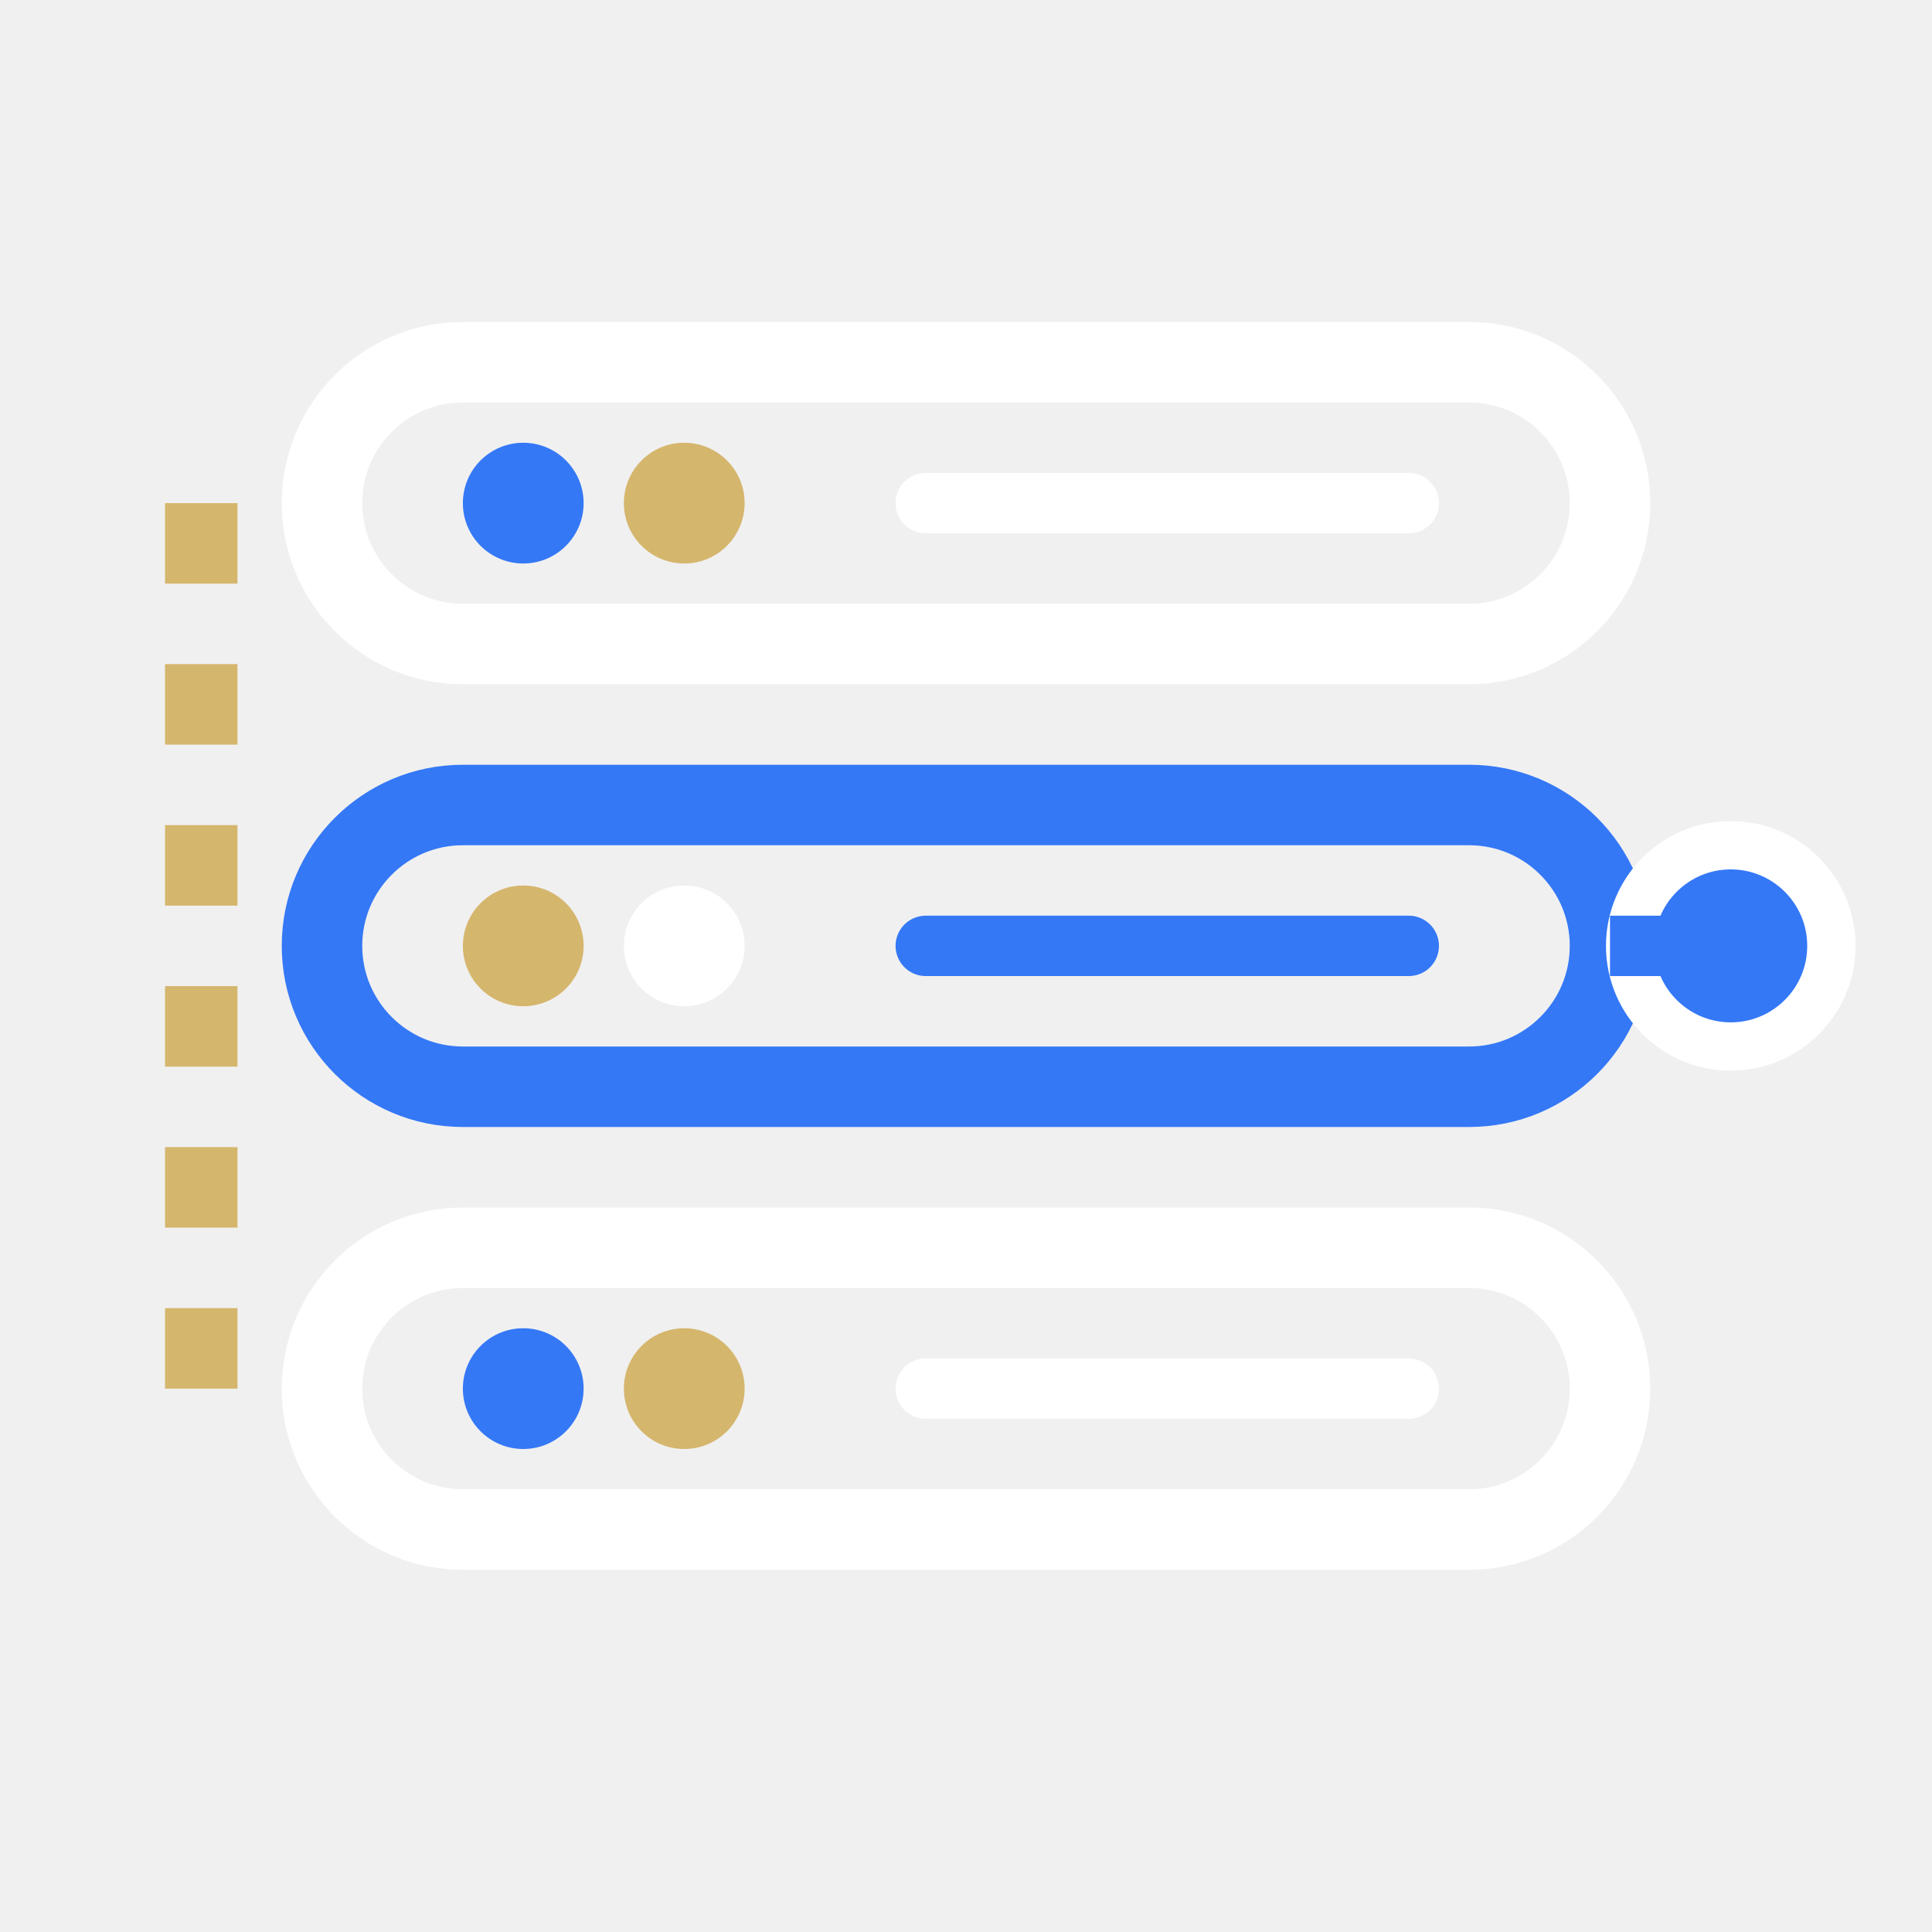
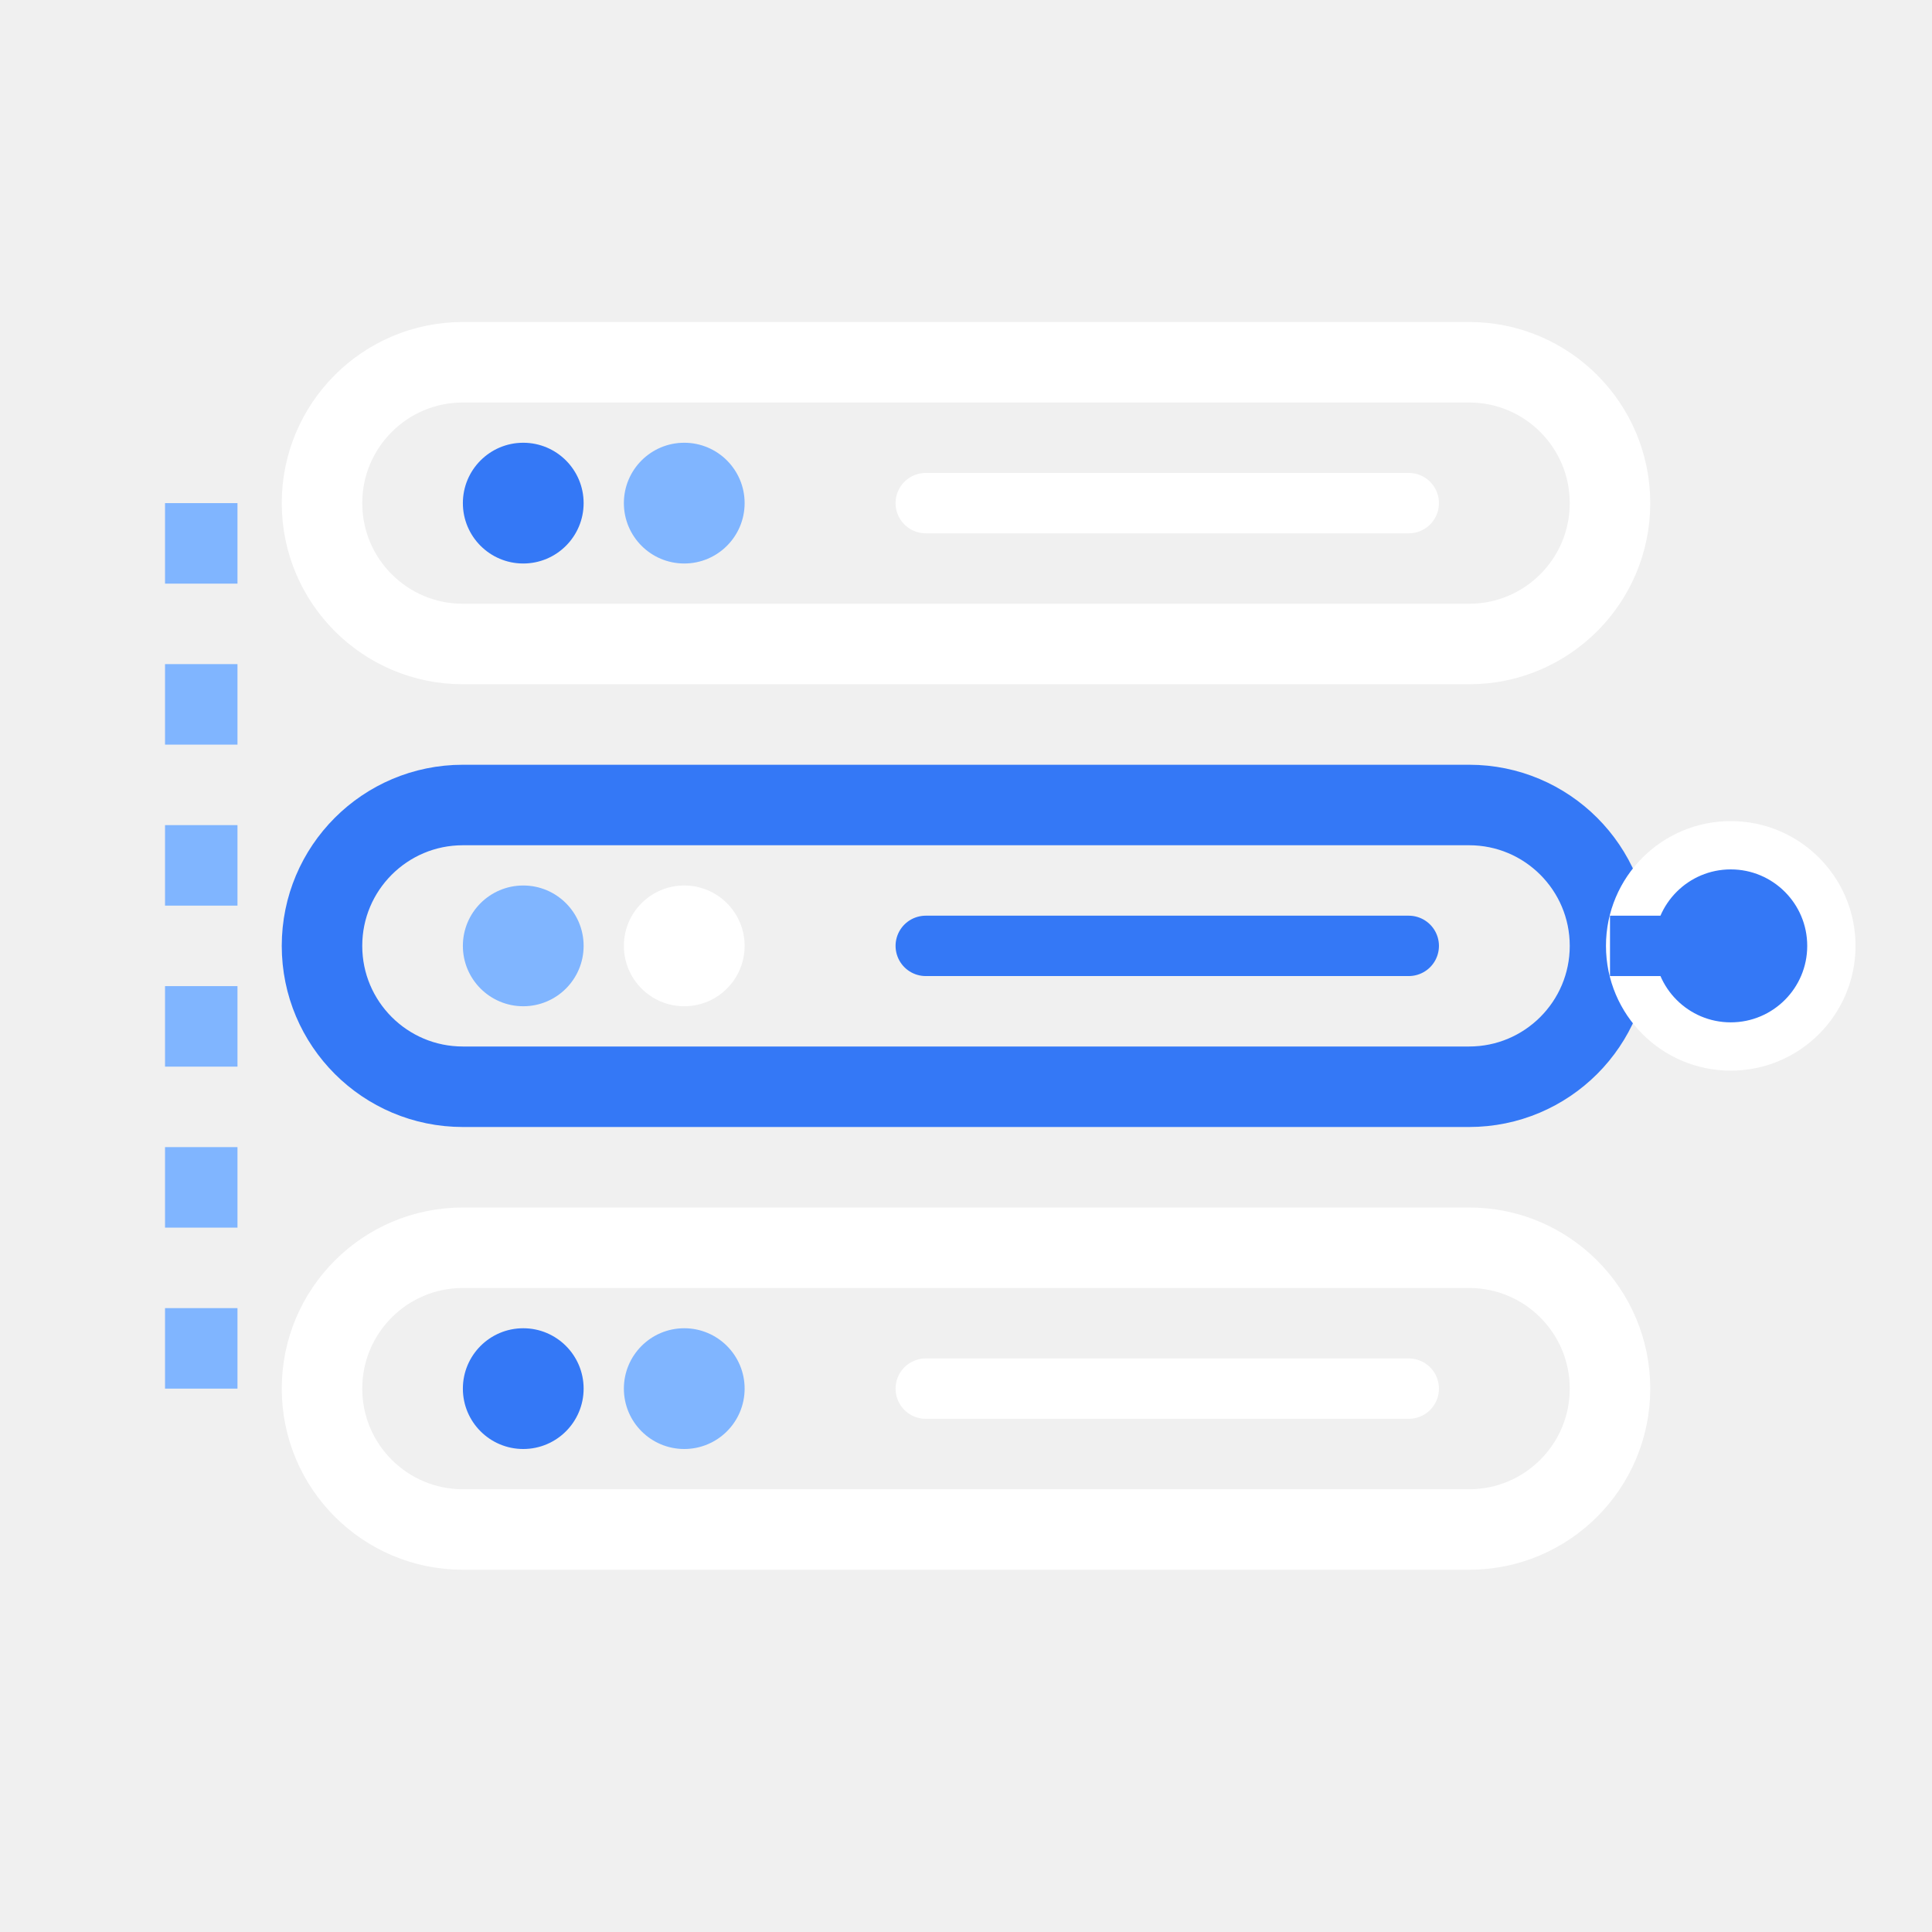
<svg xmlns="http://www.w3.org/2000/svg" viewBox="0 0 48 48" width="48" height="48" fill="none">
  <rect x="8" y="9" width="32" height="7" rx="3.5" stroke="#FFFFFF" stroke-width="2" />
  <circle cx="13" cy="12.5" r="1.5" fill="#3478F6" />
-   <circle cx="17" cy="12.5" r="1.5" fill="#D5B66D" />
+   <circle cx="17" cy="12.5" r="1.5" fill="#80B5FF" />
  <line x1="23" y1="12.5" x2="35" y2="12.5" stroke="#FFFFFF" stroke-width="1.5" stroke-linecap="round" />
  <rect x="8" y="20" width="32" height="7" rx="3.5" stroke="#3478F6" stroke-width="2" />
-   <circle cx="13" cy="23.5" r="1.5" fill="#D5B66D" />
+   <circle cx="13" cy="23.5" r="1.5" fill="#80B5FF" />
  <circle cx="17" cy="23.5" r="1.5" fill="#FFFFFF" />
  <line x1="23" y1="23.5" x2="35" y2="23.5" stroke="#3478F6" stroke-width="1.5" stroke-linecap="round" />
  <rect x="8" y="31" width="32" height="7" rx="3.5" stroke="#FFFFFF" stroke-width="2" />
  <circle cx="13" cy="34.5" r="1.5" fill="#3478F6" />
-   <circle cx="17" cy="34.5" r="1.5" fill="#D5B66D" />
+   <circle cx="17" cy="34.5" r="1.5" fill="#80B5FF" />
  <line x1="23" y1="34.5" x2="35" y2="34.5" stroke="#FFFFFF" stroke-width="1.5" stroke-linecap="round" />
-   <line x1="5" y1="12.5" x2="5" y2="34.5" stroke="#D5B66D" stroke-width="1.8" stroke-dasharray="2 2" />
+   <line x1="5" y1="12.5" x2="5" y2="34.5" stroke="#80B5FF" stroke-width="1.8" stroke-dasharray="2 2" />
  <circle cx="43" cy="23.5" r="2.5" fill="#3478F6" stroke="#FFFFFF" stroke-width="1.2" />
  <line x1="40" y1="23.5" x2="43" y2="23.5" stroke="#3478F6" stroke-width="1.5" />
</svg>
